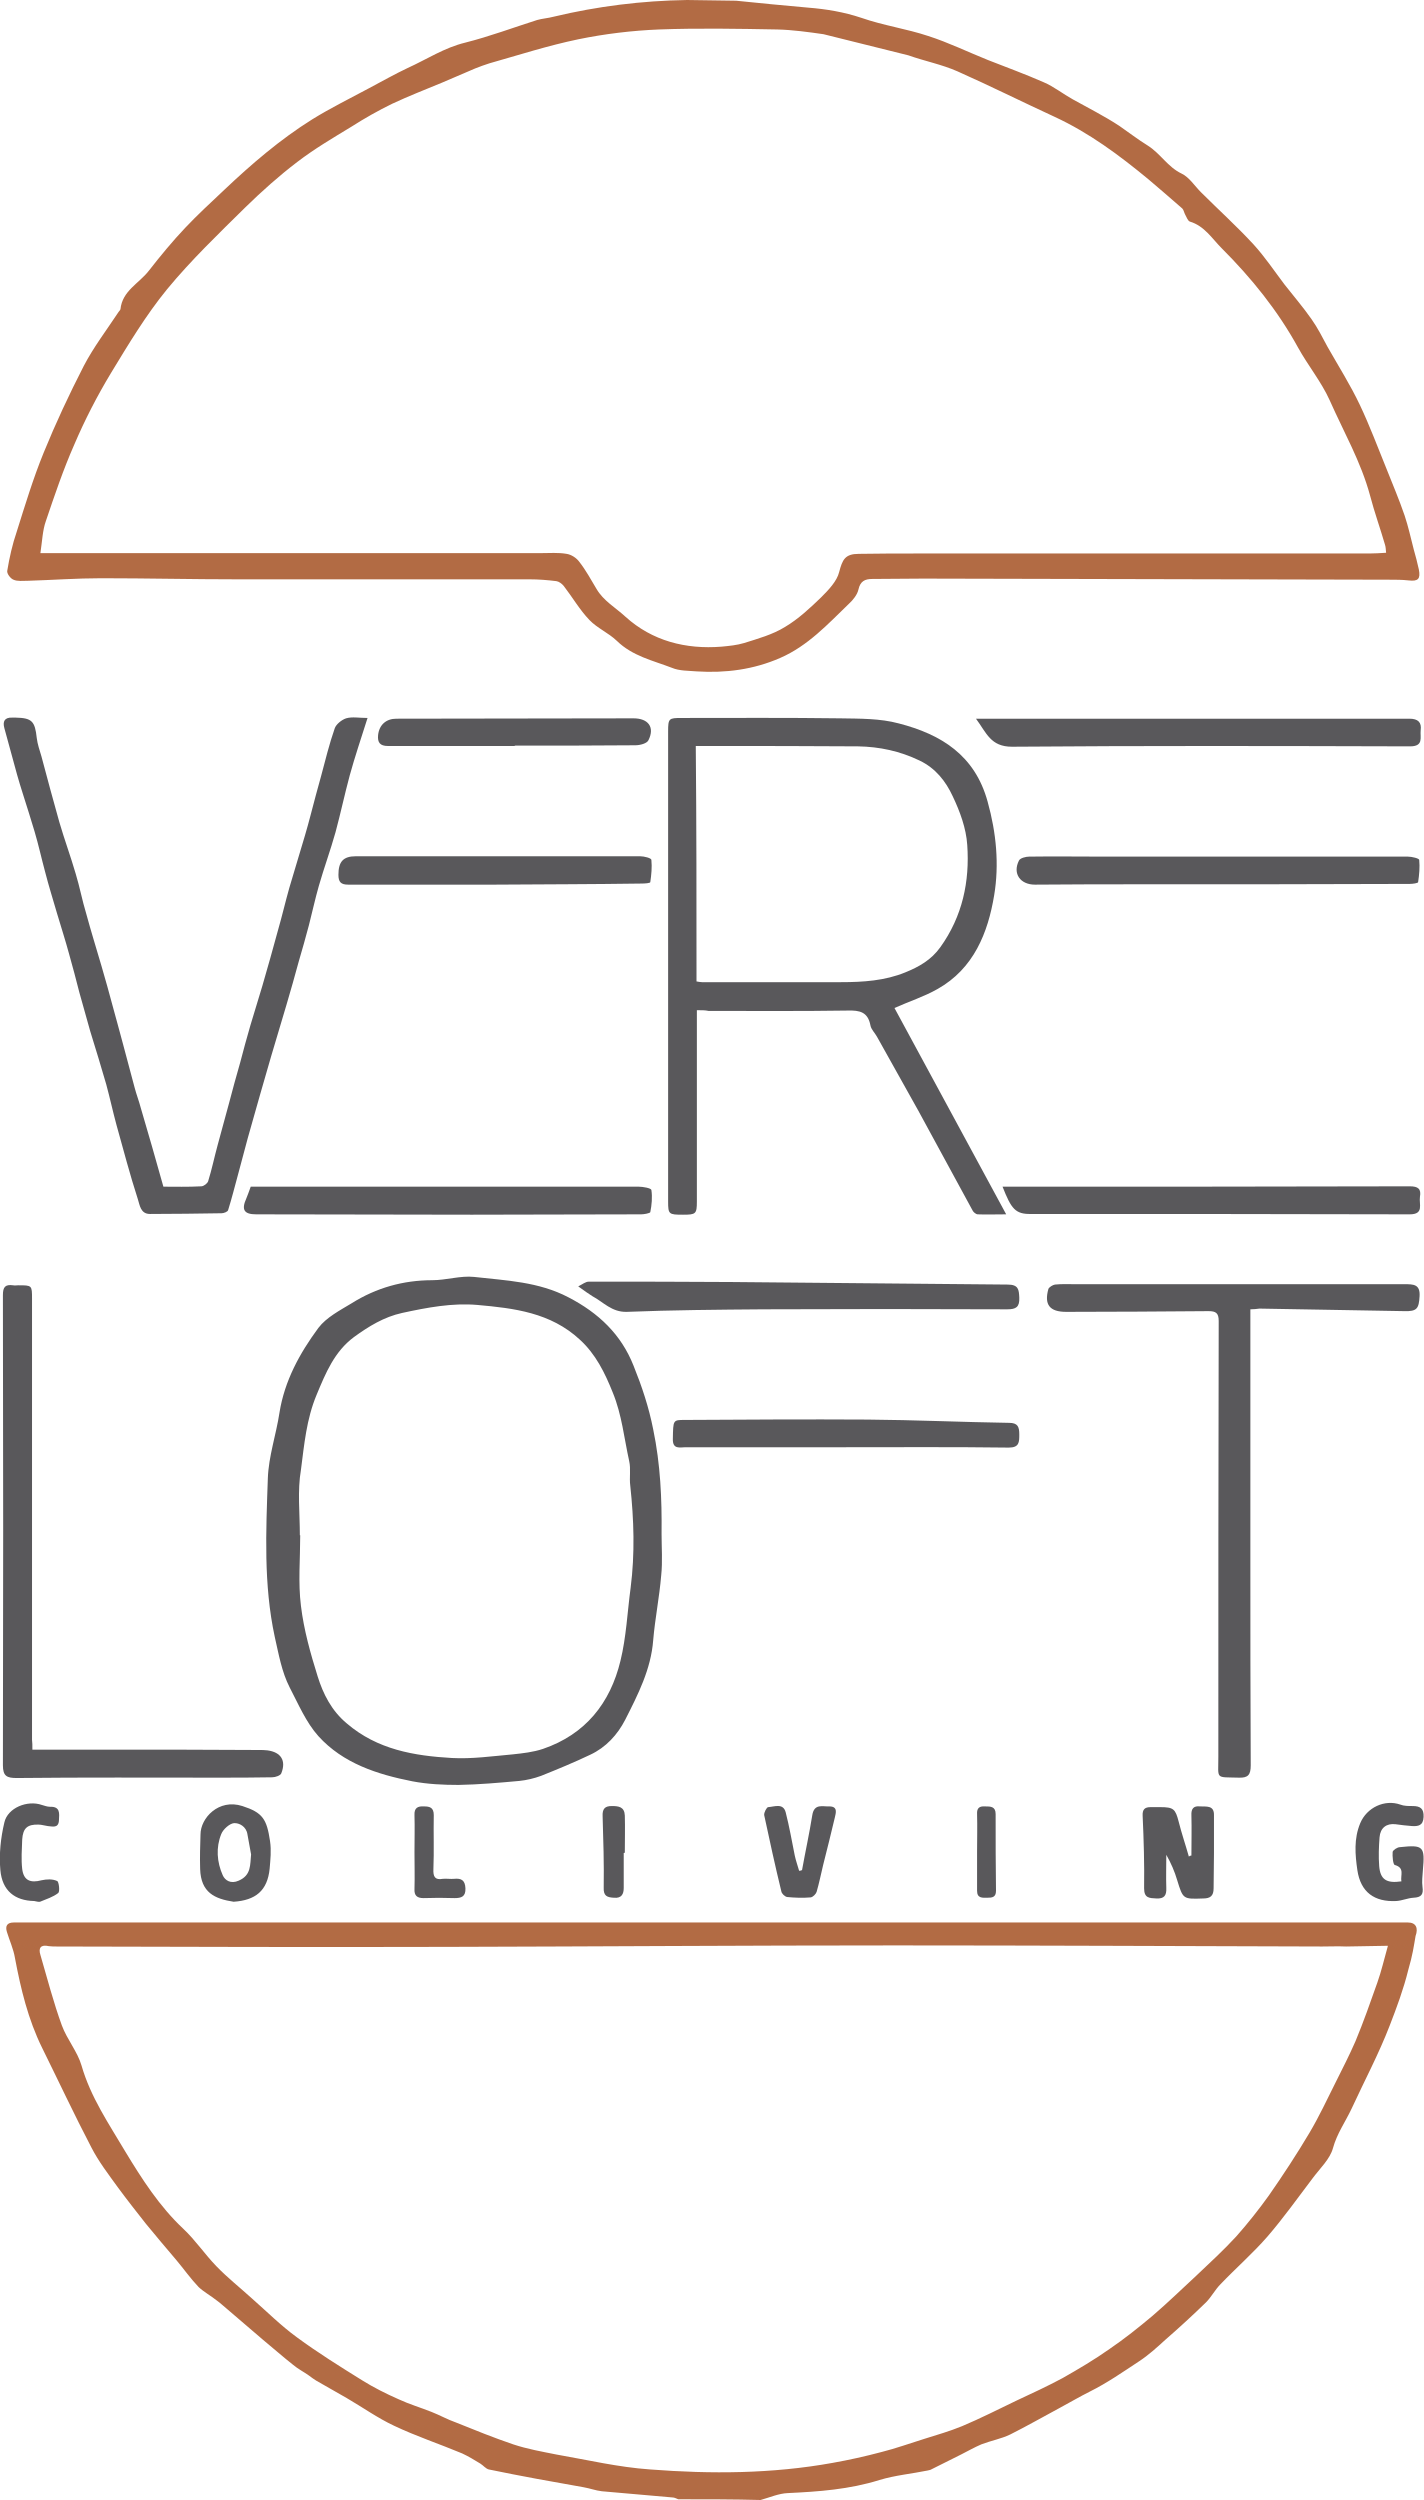
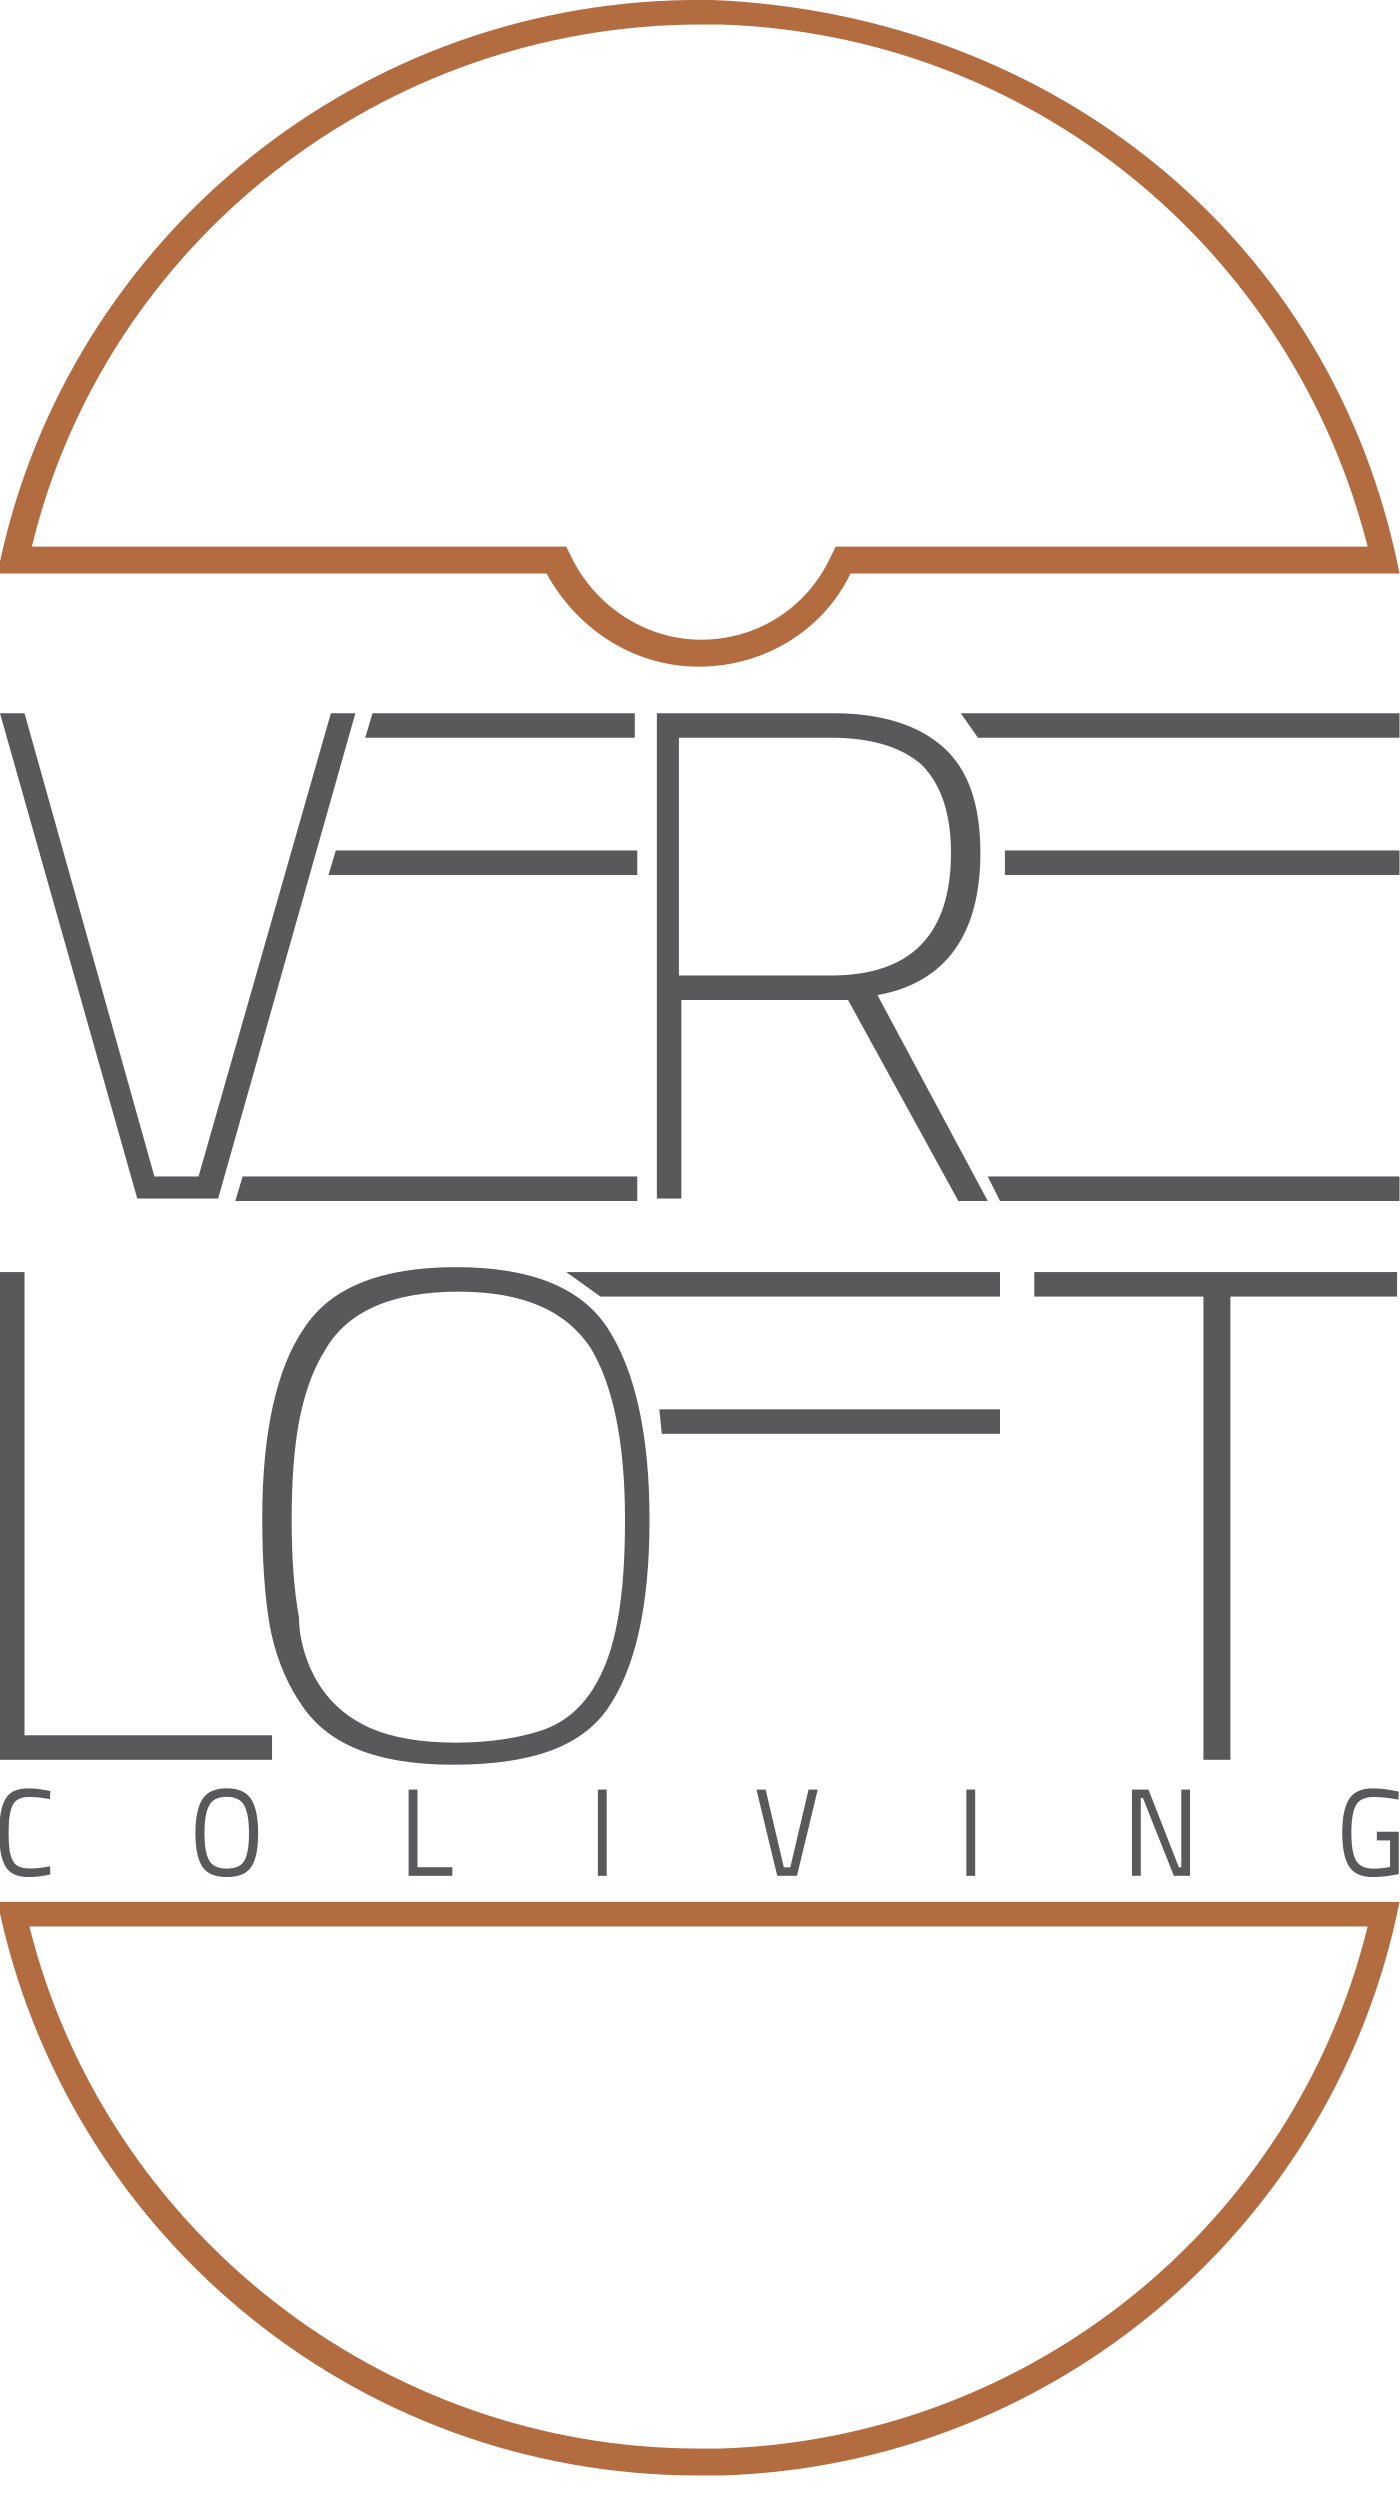
- <svg xmlns="http://www.w3.org/2000/svg" version="1.1" id="Layer_1" x="0px" y="0px" viewBox="289.7 54.3 391.2 687" style="enable-background:new 289.7 54.3 391.2 687;" xml:space="preserve">
+ <svg xmlns="http://www.w3.org/2000/svg" version="1.1" id="Layer_1" x="0px" y="0px" viewBox="-275.7 407 57.1 102" style="enable-background:new -275.7 407 57.1 102;" xml:space="preserve">
  <style type="text/css">
- 	.st0{fill:#B26B44;}
+ 	.st0{fill:#B36B40;}
	.st1{fill:#59585B;}
+ 	.st2{enable-background:new    ;}
</style>
-   <g id="wLoU4w_1_">
-     <g id="XMLID_2_">
-       <path id="XMLID_231_" class="st0" d="M492,54.5c6.6,0.7,13.2,1.3,19.8,1.9c5,0.4,9.8,1.2,14.6,2.8c6,2.1,12.4,3,18.4,5    c5.6,1.8,10.9,4.4,16.4,6.6c5.1,2,10.3,3.9,15.3,6.1c2.8,1.2,5.3,3.2,8,4.7c4.3,2.4,8.7,4.6,12.8,7.3c2.6,1.8,5.2,3.8,7.8,5.4    c3.5,2.2,5.5,5.9,9.3,7.7c2.1,1,3.6,3.4,5.3,5.1c4.8,4.8,9.9,9.4,14.5,14.4c3.1,3.4,5.7,7.3,8.5,11c2.5,3.2,5.1,6.2,7.4,9.5    c1.7,2.4,3,5,4.4,7.6c3,5.3,6.3,10.5,8.9,16c2.7,5.7,4.9,11.6,7.3,17.5c1.7,4.3,3.5,8.5,5,12.9c1,3,1.7,6.2,2.5,9.3    c0.5,1.8,1,3.6,1.4,5.5c0.5,2.6-0.2,3.3-2.8,3c-1.8-0.2-3.6-0.2-5.4-0.2c-42.7-0.1-85.4-0.2-128-0.3c-4.7,0-9.3,0.1-14,0.1    c-2,0-3.3,0.6-3.8,2.9c-0.3,1.4-1.5,2.9-2.6,3.9c-5.8,5.6-11.3,11.6-18.9,14.9c-7.3,3.2-15,4.2-22.9,3.7c-2.3-0.2-4.8-0.1-6.9-1    c-5.2-2-10.8-3.2-15.1-7.4c-2.3-2.2-5.4-3.5-7.5-5.7c-2.7-2.8-4.7-6.3-7.1-9.4c-0.5-0.6-1.3-1.2-2-1.3c-2.4-0.3-4.9-0.5-7.3-0.5    c-26.7,0-53.4,0-80.2,0c-12.5,0-25.1-0.3-37.6-0.3c-6.7,0-13.5,0.5-20.2,0.7c-1.3,0-2.8,0.2-3.9-0.3c-0.8-0.3-1.9-1.7-1.7-2.5    c0.6-3.6,1.4-7.2,2.6-10.7c2.3-7.3,4.5-14.6,7.4-21.7c3.3-8.1,7-16,11-23.8c2.7-5.2,6.3-9.9,9.6-14.9c0.2-0.2,0.4-0.5,0.5-0.7    c0.5-5.1,5.1-7.1,7.8-10.6c3.2-4.1,6.5-8.1,10-11.8c3.4-3.6,7.1-7,10.7-10.4c7.5-7.1,15.4-13.9,24.2-19.4c5-3.1,10.3-5.7,15.5-8.5    c3.6-1.9,7.1-3.9,10.7-5.6c5.3-2.4,10.1-5.6,15.9-7c6.7-1.7,13.1-4.1,19.7-6.2c1.4-0.4,3-0.5,4.5-0.9c12.1-2.9,24.3-4.4,36.7-4.6     M516,63.7c-4.2-0.6-8.5-1.2-12.7-1.3c-10.8-0.2-21.7-0.4-32.5,0c-7.4,0.3-14.9,1.2-22.2,2.7c-8.2,1.7-16.3,4.3-24.4,6.6    c-1.3,0.4-2.6,0.9-3.9,1.4c-3,1.3-6,2.6-9.1,3.9c-4.6,1.9-9.2,3.7-13.7,5.8c-3.9,1.9-7.6,4-11.2,6.3c-5.1,3.1-10.2,6.1-14.9,9.7    c-5,3.8-9.8,8.1-14.3,12.5c-7.4,7.3-14.9,14.5-21.5,22.5c-5.8,7.1-10.6,15.1-15.4,23c-3.8,6.3-7.2,12.9-10.1,19.7    c-3,6.8-5.4,13.9-7.8,21c-0.9,2.5-1,5.5-1.5,8.8c2.7,0,4.7,0,6.6,0c43.6,0,87.3,0,130.9,0c2.4,0,4.8-0.2,7.1,0.2    c1.3,0.2,2.7,1.1,3.5,2.2c1.8,2.3,3.2,4.9,4.7,7.4c1.9,3.3,5.3,5.2,8,7.7c7.3,6.6,16.5,9,26.4,8.2c2.1-0.2,4.2-0.4,6.2-1    c3.8-1.2,7.8-2.3,11.2-4.4c3.7-2.2,6.9-5.2,10-8.2c2-2,4.3-4.4,4.9-6.9c0.9-3.4,1.6-5,5.4-5c5.5-0.1,11-0.1,16.5-0.1    c41.3,0,82.5,0,123.8,0c1.5,0,3-0.1,4.6-0.2c-0.1-1-0.1-1.6-0.3-2.2c-1.3-4.5-2.9-8.9-4.1-13.5c-2.5-9.3-7.3-17.6-11.1-26.2    c-2.3-5.1-6-9.6-8.7-14.5c-5.6-10.2-12.8-19.1-21-27.3c-2.6-2.6-4.7-6.1-8.7-7.3c-0.6-0.2-0.9-1.2-1.3-1.9    c-0.3-0.5-0.4-1.3-0.8-1.7c-3.1-2.7-6.2-5.4-9.4-8.1c-8-6.6-16.2-12.7-25.7-17.1c-8.9-4.1-17.7-8.5-26.7-12.5    c-4.3-1.9-9-2.8-13.5-4.4" />
-       <path id="XMLID_228_" class="st0" d="M476.1,741.1c-0.5-0.2-1.1-0.5-1.6-0.5c-6.5-0.6-12.9-1.1-19.4-1.7c-1.7-0.2-3.3-0.8-5-1.1    c-4.3-0.8-8.5-1.5-12.8-2.3c-4.4-0.8-8.9-1.7-13.3-2.6c-0.8-0.2-1.5-1.1-2.3-1.6c-1.6-1-3.3-2-5-2.8c-6.2-2.6-12.6-4.7-18.7-7.6    c-4.5-2.1-8.7-5.1-13-7.6c-2.8-1.6-5.6-3.2-8.4-4.8c-0.7-0.4-1.3-0.9-2-1.4c-1.4-1-3-1.8-4.3-2.9c-2.8-2.2-5.5-4.6-8.3-6.9    c-3.3-2.8-6.5-5.6-9.8-8.4c-1-0.8-1.9-1.7-2.9-2.4c-1.6-1.3-3.5-2.3-5-3.7c-2.2-2.3-4.1-5-6.2-7.5c-2.8-3.3-5.6-6.6-8.3-9.9    c-2.6-3.3-5.2-6.6-7.7-10c-2.6-3.6-5.3-7.1-7.3-11c-4.7-9-9-18.2-13.5-27.3c-3.9-7.9-5.9-16.3-7.5-24.8c-0.4-2.4-1.5-4.8-2.2-7.1    c-0.5-1.6,0-2.6,1.9-2.6c4.1,0,8.2,0,12.3,0c102.5,0,205,0,307.5,0c21.1,0,42.2,0,63.3,0c2.2,0,2.9,1.5,2.1,3.7    c-0.5,2.9-0.8,5.2-2,9.3c-1.3,5.3-3.2,10.4-5.1,15.3c-3,7.8-7,15.3-10.5,22.9c-1.7,3.6-4,6.8-5.1,10.8c-0.8,3-3.6,5.6-5.6,8.3    c-4.1,5.4-8,10.9-12.4,16c-4,4.6-8.7,8.7-12.9,13.1c-1.5,1.5-2.5,3.5-4,5c-3.6,3.5-7.4,7-11.2,10.3c-2.3,2.1-4.6,4.2-7.2,5.9    c-4.4,2.9-8.7,5.9-13.5,8.3c-2.8,1.4-5.5,3-8.3,4.5c-4.5,2.4-9,5-13.6,7.3c-2.5,1.2-5.3,1.7-7.9,2.7c-1.9,0.8-3.8,1.9-5.6,2.8    c-2.8,1.4-5.6,2.8-8.4,4.2c-0.2,0.1-0.5,0.1-0.8,0.2c-4.4,0.9-8.9,1.3-13.2,2.6c-8.3,2.6-16.7,3.2-25.2,3.6    c-2.5,0.1-5,1.2-7.5,1.9C491.3,741.1,483.7,741.1,476.1,741.1z M659.6,589.2c-2.2-0.1-4.4,0-6.6,0c-39.1-0.1-78.1-0.3-117.2-0.3    c-41,0-81.9,0.3-122.9,0.4c-35.8,0.1-71.7,0-107.5-0.1c-0.8,0-1.5,0-2.3-0.1c-2.2-0.5-2.9,0.5-2.3,2.4c1.9,6.5,3.6,13.1,5.9,19.4    c1.4,3.8,4.3,7.2,5.4,11c2.5,8.7,7.5,16,12,23.6c4.6,7.6,9.4,15.1,16,21.3c3.3,3.1,5.9,7,9.1,10.3c3,3.1,6.4,5.8,9.6,8.7    c4.1,3.6,8.1,7.6,12.5,10.8c5.7,4.2,11.8,8,17.9,11.8c3.2,2,6.6,3.7,10,5.2c3,1.4,6.1,2.3,9.1,3.5c2.3,0.9,4.4,2.1,6.7,2.9    c5.2,2.1,10.4,4.2,15.7,6c3.9,1.3,7.9,2,11.9,2.8c8.6,1.5,17.1,3.5,25.7,4.1c16.8,1.3,33.6,1.2,50.2-1.8c4.5-0.8,9-1.8,13.5-3    c4-1,7.8-2.4,11.7-3.6c3.5-1.1,7-2.1,10.4-3.5c5-2.1,9.9-4.6,14.9-7c4.3-2,8.6-4,12.7-6.2c4.4-2.5,8.8-5.1,12.9-8    c4.1-2.8,8-5.9,11.8-9.1c4.2-3.6,8.1-7.4,12.1-11.1c3.7-3.5,7.5-7,10.9-10.7c3.2-3.6,6.2-7.4,9-11.3c3.9-5.6,7.7-11.4,11.2-17.3    c2.6-4.4,4.8-9.1,7.1-13.7c1.9-3.8,3.8-7.5,5.5-11.4c2.2-5.3,4.1-10.7,6-16.1c1.1-3.1,1.8-6.2,2.9-10.1" />
-       <path id="XMLID_225_" class="st1" d="M481.2,331.9c0,3.6,0,6.8,0,10.1c0,14.2,0,28.3,0,42.5c0,3.4-0.3,3.6-3.8,3.6    c-3.9,0-4.1-0.1-4.1-3.6c0-43.1,0-86.1,0-129.2c0-3.6,0.2-3.7,3.7-3.7c14.5,0,29.1-0.1,43.6,0.1c5.4,0.1,10.9,0,16.1,1.4    c11.6,3,20.9,8.7,24.4,21.5c2.4,8.6,3.2,17.3,1.8,25.7c-1.7,10.3-5.6,20.2-15.6,25.8c-3.7,2.1-7.8,3.4-11.8,5.2    c10,18.5,20.2,37.3,30.7,56.7c-3.2,0-5.5,0.1-7.8,0c-0.5,0-1.2-0.6-1.4-1c-5-9.1-9.9-18.3-14.9-27.4c-3.8-6.8-7.6-13.6-11.4-20.4    c-0.6-1.1-1.6-2-1.8-3.1c-0.7-3.7-2.9-4.2-6.3-4.1c-12.7,0.2-25.5,0.1-38.2,0.1C483.5,331.9,482.5,331.9,481.2,331.9z M481.1,324    c0.6,0.1,1.1,0.2,1.5,0.2c12.7,0,25.5,0,38.2,0c6.1,0,12.1-0.4,17.7-2.7c3.7-1.5,7.1-3.4,9.6-6.9c6.1-8.5,8.1-18.1,7.4-28.1    c-0.3-4.6-2-9.2-4-13.4c-1.9-4.1-4.7-7.7-9.1-9.8c-5.4-2.6-11-3.8-16.9-3.9c-13.4-0.1-26.8-0.1-40.2-0.1c-1.5,0-2.9,0-4.4,0    C481.1,281.1,481.1,302.4,481.1,324z" />
-       <path id="XMLID_222_" class="st1" d="M471.5,475.8c0,3.8,0.3,7.6-0.1,11.4c-0.5,6-1.7,11.9-2.2,17.8c-0.6,8-4.2,15-7.7,21.9    c-2.1,4.1-5.3,7.6-9.6,9.6c-4.4,2.1-9,4-13.5,5.8c-1.9,0.7-4,1.2-6,1.4c-5.5,0.5-11.1,1-16.7,1.1c-4.2,0-8.5-0.2-12.7-1    c-9.6-1.9-19-4.9-25.8-12.4c-3.4-3.8-5.5-8.8-7.9-13.4c-2.2-4.3-3-9.1-4.1-13.9c-3.1-14.4-2.4-29-1.9-43.5    c0.2-6.1,2.3-12.1,3.2-18.1c1.4-8.8,5.6-16.4,10.7-23.3c2.2-2.9,5.9-4.8,9.2-6.8c6.7-4.2,14.1-6.3,22.1-6.3    c3.8,0,7.8-1.3,11.5-0.9c8.8,1,17.7,1.3,25.9,5.6c8.3,4.3,14.5,10.2,17.9,18.8c2.3,5.7,4.2,11.4,5.4,17.5    C471.2,456.7,471.6,466.2,471.5,475.8z M372.1,476.2h0.1c0,6.5-0.6,13,0.2,19.4c0.8,6.6,2.6,13,4.6,19.4c1.5,4.8,3.8,9.4,8,12.9    c8.4,7.2,18.5,8.9,28.9,9.5c5.5,0.3,11.1-0.5,16.7-1c2.8-0.3,5.6-0.6,8.3-1.5c11.7-4,18.5-12.6,21.3-24.2    c1.6-6.5,1.9-13.4,2.8-20.1c1.2-9.4,0.9-18.7-0.1-28c-0.3-2.3,0.2-4.6-0.3-6.8c-1.4-6.3-2-12.7-4.5-18.8    c-2.2-5.5-4.7-10.6-9.1-14.6c-8-7.4-18-8.6-28.1-9.5c-6.9-0.6-13.8,0.7-20.7,2.2c-5,1.1-9.2,3.7-13.2,6.6    c-5.4,4-7.8,9.9-10.3,15.9c-2.8,6.7-3.4,13.7-4.3,20.6C371.4,464,372.1,470.1,372.1,476.2z" />
-       <path id="XMLID_221_" class="st1" d="M334.6,380.4c3.2,0,6.8,0.1,10.4-0.1c0.7,0,1.7-0.8,1.9-1.4c1-3.2,1.7-6.6,2.6-9.9    c1-3.8,2.1-7.6,3.1-11.4s2-7.5,3.1-11.3c0.9-3.4,1.8-6.8,2.8-10.2c1.1-3.7,2.2-7.3,3.3-10.9c1.5-5.1,2.9-10.2,4.3-15.3    c1.1-3.8,2-7.7,3.1-11.6c1.4-4.8,2.9-9.6,4.3-14.4c1.1-3.7,2-7.4,3-11.1c0.5-1.7,0.9-3.4,1.4-5.1c1.2-4.5,2.3-9,3.8-13.3    c0.4-1.1,1.9-2.3,3.1-2.7c1.7-0.5,3.6-0.1,5.9-0.1c-1.8,5.7-3.5,10.7-4.9,15.8c-1.4,5.2-2.5,10.4-3.9,15.6    c-1.4,5-3.2,9.9-4.6,14.8c-1,3.5-1.8,7.2-2.7,10.7c-0.9,3.3-1.8,6.7-2.8,10c-1.1,4-2.2,8-3.4,12c-1.4,4.7-2.8,9.4-4.2,14.1    c-1,3.5-2,7-3,10.4c-1.1,4-2.3,8-3.4,12c-0.9,3.4-1.8,6.8-2.7,10.1c-0.9,3.3-1.7,6.5-2.7,9.7c-0.1,0.5-1.2,0.9-1.8,0.9    c-6.6,0.1-13.1,0.2-19.7,0.2c-2.6,0-2.8-2.5-3.3-4c-2.2-6.8-4-13.7-5.9-20.5c-1-3.7-1.8-7.4-2.8-11.1c-1.4-4.9-2.9-9.7-4.4-14.6    c-1-3.6-2-7.2-3-10.7c-0.9-3.5-1.8-7-2.8-10.5c-1-3.7-2.2-7.4-3.3-11.1c-1.1-3.8-2.3-7.6-3.3-11.5c-1-3.7-1.8-7.4-2.9-11.1    c-1-3.4-2.1-6.8-3.2-10.3c-0.6-1.8-1.1-3.6-1.6-5.3c-1.2-4.3-2.3-8.5-3.5-12.8c-0.5-1.8,0-3,2.2-2.9c0.3,0,0.6,0,0.9,0    c4.5,0.1,5.3,1,5.8,5.6c0.2,1.7,0.8,3.4,1.3,5.1c1.6,6,3.2,12,4.9,18c1.4,4.8,3.1,9.4,4.5,14.2c1.1,3.6,1.8,7.4,2.9,11    c1.3,4.8,2.8,9.6,4.2,14.4c1.1,3.7,2.1,7.4,3.1,11.1c0.9,3.4,1.9,6.8,2.8,10.3c1.1,4,2.1,8,3.2,12c0.5,1.9,1.2,3.7,1.7,5.6    C330.5,365.9,332.5,372.9,334.6,380.4z" />
-       <path id="XMLID_220_" class="st1" d="M633.3,414.1c0,23,0,45.6,0,68.3c0,19,0,38,0.1,57c0,2.6-0.7,3.5-3.3,3.4    c-6.5-0.2-5.6,0.6-5.6-5.7c0-39.9,0-79.8,0.1-119.8c0-2.2-0.8-2.7-2.8-2.7c-13,0.1-26,0.2-39.1,0.2c-4.6,0-6.1-2-4.9-6.3    c0.2-0.5,1.2-1.1,1.8-1.2c1.9-0.2,3.8-0.1,5.7-0.1c30.1,0,60.3,0,90.4,0c2.4,0,4.3,0,4.1,3.3c-0.2,3.4-0.7,4.2-4.2,4.1    c-13.3-0.2-26.5-0.5-39.8-0.7C635,414,634.3,414.1,633.3,414.1z" />
-       <path id="XMLID_219_" class="st1" d="M298.6,535.1c6.9,0,13.4,0,19.8,0c14.2,0,28.3,0,42.5,0.1c0.8,0,1.5,0,2.3,0.1    c3.7,0.5,5.2,2.8,3.8,6.3c-0.2,0.6-1.6,1.1-2.5,1.1c-5,0.1-10.1,0.1-15.1,0.1c-18.4,0-36.7-0.1-55.1,0.1c-2.7,0-3.8-0.5-3.8-3.5    c0.1-43.1,0.1-86.1,0-129.2c0-2.2,0.6-3,2.8-2.7c0.5,0.1,0.9,0,1.4,0c3.8,0,3.8,0,3.8,3.7c0,40.4,0,80.8,0,121.2    C298.6,533.1,298.6,533.9,298.6,535.1z" />
-       <path id="XMLID_218_" class="st1" d="M557.9,251.8c2.5,0,4.3,0,6.2,0c37.6,0,75.2,0,112.9,0c2.4,0,3.4,1,3.1,3.2    c-0.2,1.9,0.9,4.4-2.9,4.4c-36.5-0.1-73-0.2-109.4,0.1C561.9,259.5,560.8,255.7,557.9,251.8z" />
-       <path id="XMLID_217_" class="st1" d="M448.6,407.8c1.2-0.6,2-1.3,2.9-1.3c13.1,0,26.2,0,39.3,0.1c25.3,0.2,50.5,0.5,75.8,0.7    c3,0,3.1,1.4,3.2,3.6c0.1,2.6-0.9,3.2-3.3,3.2c-22.3-0.1-44.7-0.1-67,0c-12.5,0.1-25.1,0.2-37.6,0.7c-4.1,0.1-6.4-2.7-9.4-4.3    C451.4,409.8,450.4,409.1,448.6,407.8z" />
-       <path id="XMLID_216_" class="st1" d="M565.2,380.4c1.8,0,3.1,0,4.5,0c35.8,0,71.6,0,107.4-0.1c2.3,0,3.2,0.7,2.8,2.9    c-0.3,2,1.2,4.8-2.8,4.8c-34.7-0.1-69.3-0.1-104-0.1C568.7,388,567.6,386.5,565.2,380.4z" />
-       <path id="XMLID_215_" class="st1" d="M358.6,380.4c2.1,0,4,0,6,0c33.5,0,67.1,0,100.6,0c1.2,0,3.4,0.4,3.5,0.9    c0.3,2,0.1,4.1-0.3,6.1c-0.1,0.3-1.7,0.6-2.5,0.6c-15.5,0-31,0.1-46.5,0.1c-19.8,0-39.5-0.1-59.3-0.1c-3.4,0-4.1-1.3-2.7-4.4    C357.8,382.7,358.1,381.7,358.6,380.4z" />
-       <path id="XMLID_214_" class="st1" d="M625,289.7c17.2,0,34.4,0,51.6,0c1.1,0,3.1,0.5,3.1,0.9c0.2,2,0,4.1-0.3,6.1    c0,0.3-1.5,0.5-2.3,0.5c-24,0.1-47.9,0.1-71.9,0.1c-10.4,0-20.7,0-31.1,0.1c-4,0-6.2-3-4.4-6.6c0.3-0.7,1.9-1.1,2.8-1.1    c6.8-0.1,13.7,0,20.5,0C603.7,289.7,614.4,289.7,625,289.7z" />
-       <path id="XMLID_213_" class="st1" d="M522,452c-14.6,0-29.3,0-43.9,0c-1.5,0-3.6,0.7-3.5-2.3c0.1-5.2,0-5.2,3.3-5.2    c16.7-0.1,33.5-0.2,50.2-0.1c13,0.1,25.9,0.7,38.9,0.9c2.4,0,2.8,1.1,2.8,3.2s0,3.6-2.9,3.6C551.8,451.9,536.9,452,522,452z" />
-       <path id="XMLID_212_" class="st1" d="M425.6,297.4c-13.4,0-26.8,0-40.2,0c-2,0-2.7-0.7-2.7-2.7c0-3.6,1.3-5.1,4.8-5.1    c26,0,52.1,0,78.1,0c1.1,0,3.1,0.5,3.1,1c0.2,2,0,4.1-0.3,6.1c0,0.3-1.5,0.4-2.4,0.4C452.5,297.3,439,297.3,425.6,297.4    C425.6,297.3,425.6,297.3,425.6,297.4z" />
-       <path id="XMLID_211_" class="st1" d="M430.8,259.3c-11.5,0-23,0-34.5,0c-2.2,0-2.9-1-2.7-3c0.3-2.8,2.2-4.5,5-4.5    c21.7,0,43.5-0.1,65.2-0.1c4,0,5.9,2.4,4.1,6c-0.4,0.9-2.3,1.4-3.6,1.4c-11,0.1-22,0.1-33,0.1C431.2,259.3,431,259.3,430.8,259.3    L430.8,259.3z" />
-       <path id="XMLID_210_" class="st1" d="M617.1,564.2c0-3.7,0.1-7.4,0-11c-0.1-1.9,0.6-2.7,2.4-2.5c1.7,0.1,3.9-0.4,3.8,2.5    c0,3.4,0,6.8,0,10.3c0,3.2-0.1,6.5-0.1,9.7c0,2.1-0.9,2.8-2.9,2.8c-5.5,0.2-5.5,0.2-7.1-5c-0.7-2.4-1.7-4.7-3-7c0,3-0.1,6.1,0,9.1    c0.1,2.1-0.6,3-2.7,2.9c-2-0.1-3.4-0.1-3.4-2.8c0.1-6.6-0.1-13.3-0.4-19.9c-0.1-1.8,0.6-2.4,2.2-2.4c0.9,0,1.7,0,2.6,0    c3.7,0,4.2,0.5,5.1,4c0.8,3.2,1.9,6.4,2.8,9.6C616.6,564.3,616.9,564.2,617.1,564.2z" />
-       <path id="XMLID_207_" class="st1" d="M353.9,576.9c-5.2-0.8-9-2.5-9.2-9c-0.1-3.2,0-6.4,0.1-9.5c0-4.5,5-9.9,11.5-7.8    c5.6,1.8,6.7,3.6,7.6,9.6c0.4,2.7,0.1,5.1-0.1,7.6C363.2,573.9,359.9,576.5,353.9,576.9z M358.7,563.9c-0.3-1.8-0.7-3.7-1-5.5    c-0.3-2.2-2.3-3.2-3.7-3.1c-1.2,0.1-3,1.7-3.5,3c-1.5,3.7-1.2,7.7,0.4,11.3c0.6,1.4,2.2,2.5,4.4,1.5    C358.8,569.6,358.4,566.7,358.7,563.9z" />
-       <path id="XMLID_206_" class="st1" d="M674.8,571.3c-0.3-1.7,1-3.7-1.8-4.5c-0.5-0.1-0.7-2.4-0.6-3.6c0.1-0.5,1.3-1.3,2-1.3    c6.5-0.7,6.9-0.2,6.3,6.4c-0.1,1.5-0.3,3.1-0.1,4.5c0.3,2.1-0.3,2.9-2.5,3c-1.6,0.1-3.1,0.8-4.7,0.9c-6,0.3-9.8-2.4-10.7-8.5    c-0.6-4.2-1-8.6,0.8-12.9c1.8-4.3,6.7-6.6,11-5.1c1,0.4,2.2,0.4,3.4,0.4c2.1,0,3.1,0.7,3,3c-0.1,2.4-1.5,2.6-3.2,2.5    c-1.5-0.1-3-0.3-4.5-0.5c-2.5-0.3-4.2,1-4.4,3.6s-0.3,5.3-0.1,7.9C669,570.8,670.7,571.9,674.8,571.3z" />
-       <path id="XMLID_205_" class="st1" d="M510.1,568.2c0.9-5,2-10,2.8-15c0.5-3.4,2.9-2.4,4.7-2.5c2.4,0,1.8,1.8,1.5,3.1    c-1,4.3-2.1,8.6-3.2,13c-0.6,2.5-1.1,5-1.8,7.4c-0.2,0.6-1,1.4-1.6,1.5c-2.2,0.2-4.4,0.1-6.5-0.1c-0.6-0.1-1.5-0.9-1.6-1.6    c-1.7-7-3.2-13.9-4.7-20.9c-0.1-0.7,0.7-2.2,1.1-2.2c1.7-0.1,4.1-1.2,4.8,1.4c1,3.9,1.7,7.9,2.5,11.9c0.3,1.4,0.8,2.8,1.2,4.2    C509.6,568.4,509.9,568.3,510.1,568.2z" />
-       <path id="XMLID_138_" class="st1" d="M299.1,576.7c-5.3-0.1-8.8-2.8-9.3-8.5c-0.4-4.3,0.1-8.9,1.1-13.1c0.9-4,6.3-6.2,10.3-4.8    c0.7,0.2,1.5,0.5,2.2,0.5c2.9-0.1,2.6,1.8,2.5,3.7c-0.1,2.3-1.8,1.7-3.1,1.6c-0.8-0.1-1.7-0.4-2.5-0.4c-3.1-0.1-4.3,1-4.5,4.1    c-0.1,2.7-0.3,5.5,0,8.1c0.4,3.2,2.3,3.9,5.3,3.1c1.4-0.3,3-0.4,4.3,0.2c0.5,0.2,0.8,2.9,0.3,3.3c-1.4,1.1-3.3,1.7-5,2.4    C300.3,577,299.7,576.8,299.1,576.7z" />
-       <path id="XMLID_137_" class="st1" d="M403.6,563.3c0-3.4,0.1-6.8,0-10.2c-0.1-2,0.9-2.5,2.6-2.4c1.6,0,2.7,0.3,2.7,2.4    c-0.1,4.9,0.1,9.9-0.1,14.8c-0.1,2.1,0.4,3.1,2.6,2.7c1-0.1,2.1,0.1,3.1,0c2-0.2,3,0.4,3.1,2.6c0.1,2.3-1.1,2.7-3,2.7    c-2.8-0.1-5.7-0.1-8.5,0c-1.8,0-2.6-0.7-2.5-2.5C403.7,570,403.6,566.7,403.6,563.3L403.6,563.3z" />
-       <path id="XMLID_136_" class="st1" d="M461.1,563.5c0,3.2,0,6.4,0,9.6c0,1.7-0.6,2.9-2.7,2.7c-1.9-0.1-2.9-0.5-2.8-2.8    c0.1-6.5-0.1-13.1-0.3-19.6c-0.1-2,0.6-2.8,2.5-2.8s3.5,0.2,3.6,2.6c0.1,3.4,0,6.8,0,10.2C461.3,563.5,461.2,563.5,461.1,563.5z" />
-       <path id="XMLID_135_" class="st1" d="M558.2,563.1c0-3.4,0.1-6.8,0-10.3c-0.1-1.7,0.7-2.2,2.2-2.1c1.5,0,2.9,0,2.9,2.1    c0,7,0,14,0.1,21.1c0,1.8-1.1,1.9-2.4,1.9s-2.8,0.2-2.8-1.9C558.2,570.3,558.2,566.7,558.2,563.1L558.2,563.1z" />
-     </g>
+   <path class="st0" d="M-247.6,407c-14,0.2-25.6,10.2-28.2,23.4h22.4  c1.2,2.2,3.5,3.8,6.2,3.8s5.1-1.5,6.2-3.8h22.4  c-2.7-13.7-14.2-22.8-28-23.4 M-241.6,429.3l-0.3,0.6  c-1,2-3,3.2-5.2,3.2c-2.2,0-4.2-1.3-5.2-3.2l-0.3-0.6h-21.8  c3-12.4,14.3-21.3,27.3-21.3h0.8  c12.6,0.4,23.3,9.1,26.4,21.3H-241.6z" />
+   <path id="XMLID_13_" class="st1" d="M-233.5,459.9v-1h14.8v1h-6.8v18.9h-1.1v-18.9  H-233.5z M-263.5,476.4c-0.6-0.9-1-2-1.2-3.1  C-264.9,472.1-265,470.7-265,468.9c0-3.5,0.6-6.1,1.7-7.7  c1.1-1.7,3.2-2.5,6.2-2.5s5.1,0.8,6.2,2.5  C-249.8,462.9-249.2,465.5-249.2,469c0,3.6-0.6,6.1-1.7,7.7  C-252,478.3-254.1,479-257.2,479C-260.3,479-262.4,478.2-263.5,476.4z   M-262.7,475.7c0.5,0.8,1.2,1.4,2.1,1.8  c0.9,0.4,2.1,0.6,3.5,0.6s2.6-0.2,3.5-0.5  c0.9-0.3,1.6-0.9,2.1-1.7c0.5-0.8,0.8-1.7,1-2.8  s0.3-2.4,0.3-4.1c0-3.2-0.5-5.5-1.4-7c-1-1.5-2.7-2.3-5.4-2.3  c-2.7,0-4.6,0.8-5.5,2.5C-263,463-263.3,464-263.5,465  c-0.2,1.1-0.3,2.4-0.3,4s0.1,2.9,0.3,4  C-263.5,473.9-263.2,474.9-262.7,475.7z M-264.6,478.8h-11.2v-19.9  h1.1v18.9h10.1C-264.6,477.8-264.6,478.8-264.6,478.8z   M-236.9,441.8c0-1.6-0.4-2.8-1.2-3.6  c-0.8-0.7-2-1.1-3.7-1.1h-6.2v9.7h6.2  C-238.5,446.8-236.9,445.1-236.9,441.8z M-247.9,447.7v8.2h-1v-19.8  h7.2c2,0,3.5,0.5,4.5,1.4c1,0.9,1.5,2.3,1.5,4.3  c0,3.3-1.4,5.3-4.2,5.8l4.5,8.4h-1.2l-4.5-8.2h-6.8V447.7z   M-265.8,455h16.1v1h-16.4L-265.8,455z M-260.5,436.1h10.7v1h-11L-260.5,436.1z   M-262,441.7h12.3v1h-12.6L-262,441.7z M-262.2,436.1h1l-5.6,19.8h-3.3  l-5.6-19.8h1L-269.4,455h1.8L-262.2,436.1z M-235.4,455h16.8v1h-16.3  L-235.4,455z M-236.5,436.1h17.9v1h-17.2L-236.5,436.1z M-234.7,441.7  h16.1v1h-16.1V441.7z M-248.8,464.5h13.9v1h-13.8L-248.8,464.5z   M-252.6,458.9h17.7v1h-16.3L-252.6,458.9z" />
+   <path id="XMLID_10_" class="st0" d="M-241.6,485.6h2.5h19.2  c-3,12.2-13.8,20.9-26.4,21.3h-0.9c-12.9,0-24.2-8.9-27.3-21.3  h14.3h7.4H-241.6z M-246.3,508c13.7-0.4,25.1-10.3,27.7-23.4h-20.5  h-1.9h-1.2h-9.9h-1.2h-6.8h-1.7h-14C-273.1,497.9-261.4,508-247.2,508  C-246.9,508-246.6,508-246.3,508z" />
+   <g id="XMLID_9_" class="st2">
+     <path class="st1" d="M-273.646,483.478c-0.321,0.07-0.61,0.106-0.866,0.106   s-0.462-0.038-0.62-0.114s-0.279-0.195-0.365-0.355   c-0.086-0.162-0.146-0.346-0.178-0.555s-0.049-0.469-0.049-0.781   c0-0.312,0.016-0.573,0.049-0.785s0.092-0.398,0.178-0.562   c0.085-0.162,0.207-0.281,0.362-0.355c0.156-0.074,0.359-0.111,0.609-0.111   c0.25,0,0.543,0.037,0.88,0.111l-0.014,0.33   c-0.315-0.061-0.596-0.091-0.842-0.091c-0.344,0-0.57,0.11-0.681,0.333   s-0.167,0.602-0.167,1.137c0,0.268,0.01,0.482,0.031,0.646   c0.02,0.163,0.06,0.31,0.119,0.44c0.06,0.13,0.146,0.223,0.26,0.279   c0.114,0.056,0.281,0.084,0.501,0.084s0.48-0.031,0.779-0.092L-273.646,483.478z" />
  </g>
-   <g id="XMLID_56_">
- </g>
-   <g id="XMLID_57_">
- </g>
-   <g id="XMLID_58_">
- </g>
-   <g id="XMLID_59_">
- </g>
-   <g id="XMLID_60_">
- </g>
-   <g id="XMLID_61_">
- </g>
+   <g id="XMLID_8_" class="st2">
+     <path class="st1" d="M-265.167,481.8c0,0.627-0.092,1.081-0.276,1.362   s-0.519,0.422-1.004,0.422s-0.82-0.144-1.004-0.433   c-0.184-0.287-0.276-0.741-0.276-1.359c0-0.619,0.094-1.078,0.281-1.379   c0.187-0.3,0.52-0.449,0.997-0.449c0.478,0,0.811,0.148,1,0.447   S-265.167,481.172-265.167,481.8z M-267.357,481.79   c0,0.515,0.062,0.886,0.187,1.11c0.125,0.227,0.366,0.339,0.723,0.339   s0.598-0.11,0.721-0.331c0.124-0.22,0.185-0.59,0.185-1.107   c0-0.52-0.064-0.897-0.192-1.135s-0.367-0.355-0.718-0.355   s-0.59,0.117-0.716,0.354C-267.294,480.899-267.357,481.275-267.357,481.79z" />
+   </g>
+   <g id="XMLID_7_" class="st2">
+     <path class="st1" d="M-257.245,483.534h-1.783v-3.519h0.36v3.168h1.423V483.534z" />
+   </g>
+   <g id="XMLID_6_" class="st2">
+     <path class="st1" d="M-251.307,483.534v-3.519h0.36v3.519H-251.307z" />
+   </g>
+   <g id="XMLID_5_" class="st2">
+     <path class="st1" d="M-242.711,480.015h0.375l-0.848,3.519h-0.805l-0.848-3.519h0.375   l0.744,3.173h0.262L-242.711,480.015z" />
+   </g>
+   <g id="XMLID_4_" class="st2">
+     <path class="st1" d="M-236.272,483.534v-3.519h0.36v3.519H-236.272z" />
+   </g>
+   <g id="XMLID_3_" class="st2">
+     <path class="st1" d="M-229.516,483.534v-3.519h0.674l1.24,3.173h0.099v-3.173h0.355v3.519   h-0.659l-1.26-3.173h-0.089v3.173H-229.516z" />
+   </g>
+   <g id="XMLID_2_" class="st2">
+     <path class="st1" d="M-219.525,482.085v-0.351h0.895v1.729   c-0.393,0.082-0.744,0.122-1.053,0.122c-0.472,0-0.799-0.147-0.98-0.442   c-0.184-0.295-0.274-0.75-0.274-1.365s0.091-1.071,0.274-1.368   c0.182-0.296,0.506-0.444,0.971-0.444c0.291,0,0.592,0.033,0.903,0.102   l0.159,0.03l-0.014,0.325c-0.387-0.07-0.723-0.106-1.006-0.106   c-0.359,0-0.602,0.112-0.727,0.338s-0.188,0.601-0.188,1.124s0.062,0.898,0.188,1.123   c0.125,0.227,0.365,0.339,0.721,0.339c0.219,0,0.441-0.024,0.67-0.071v-1.083   H-219.525z" />
+   </g>
</svg>
